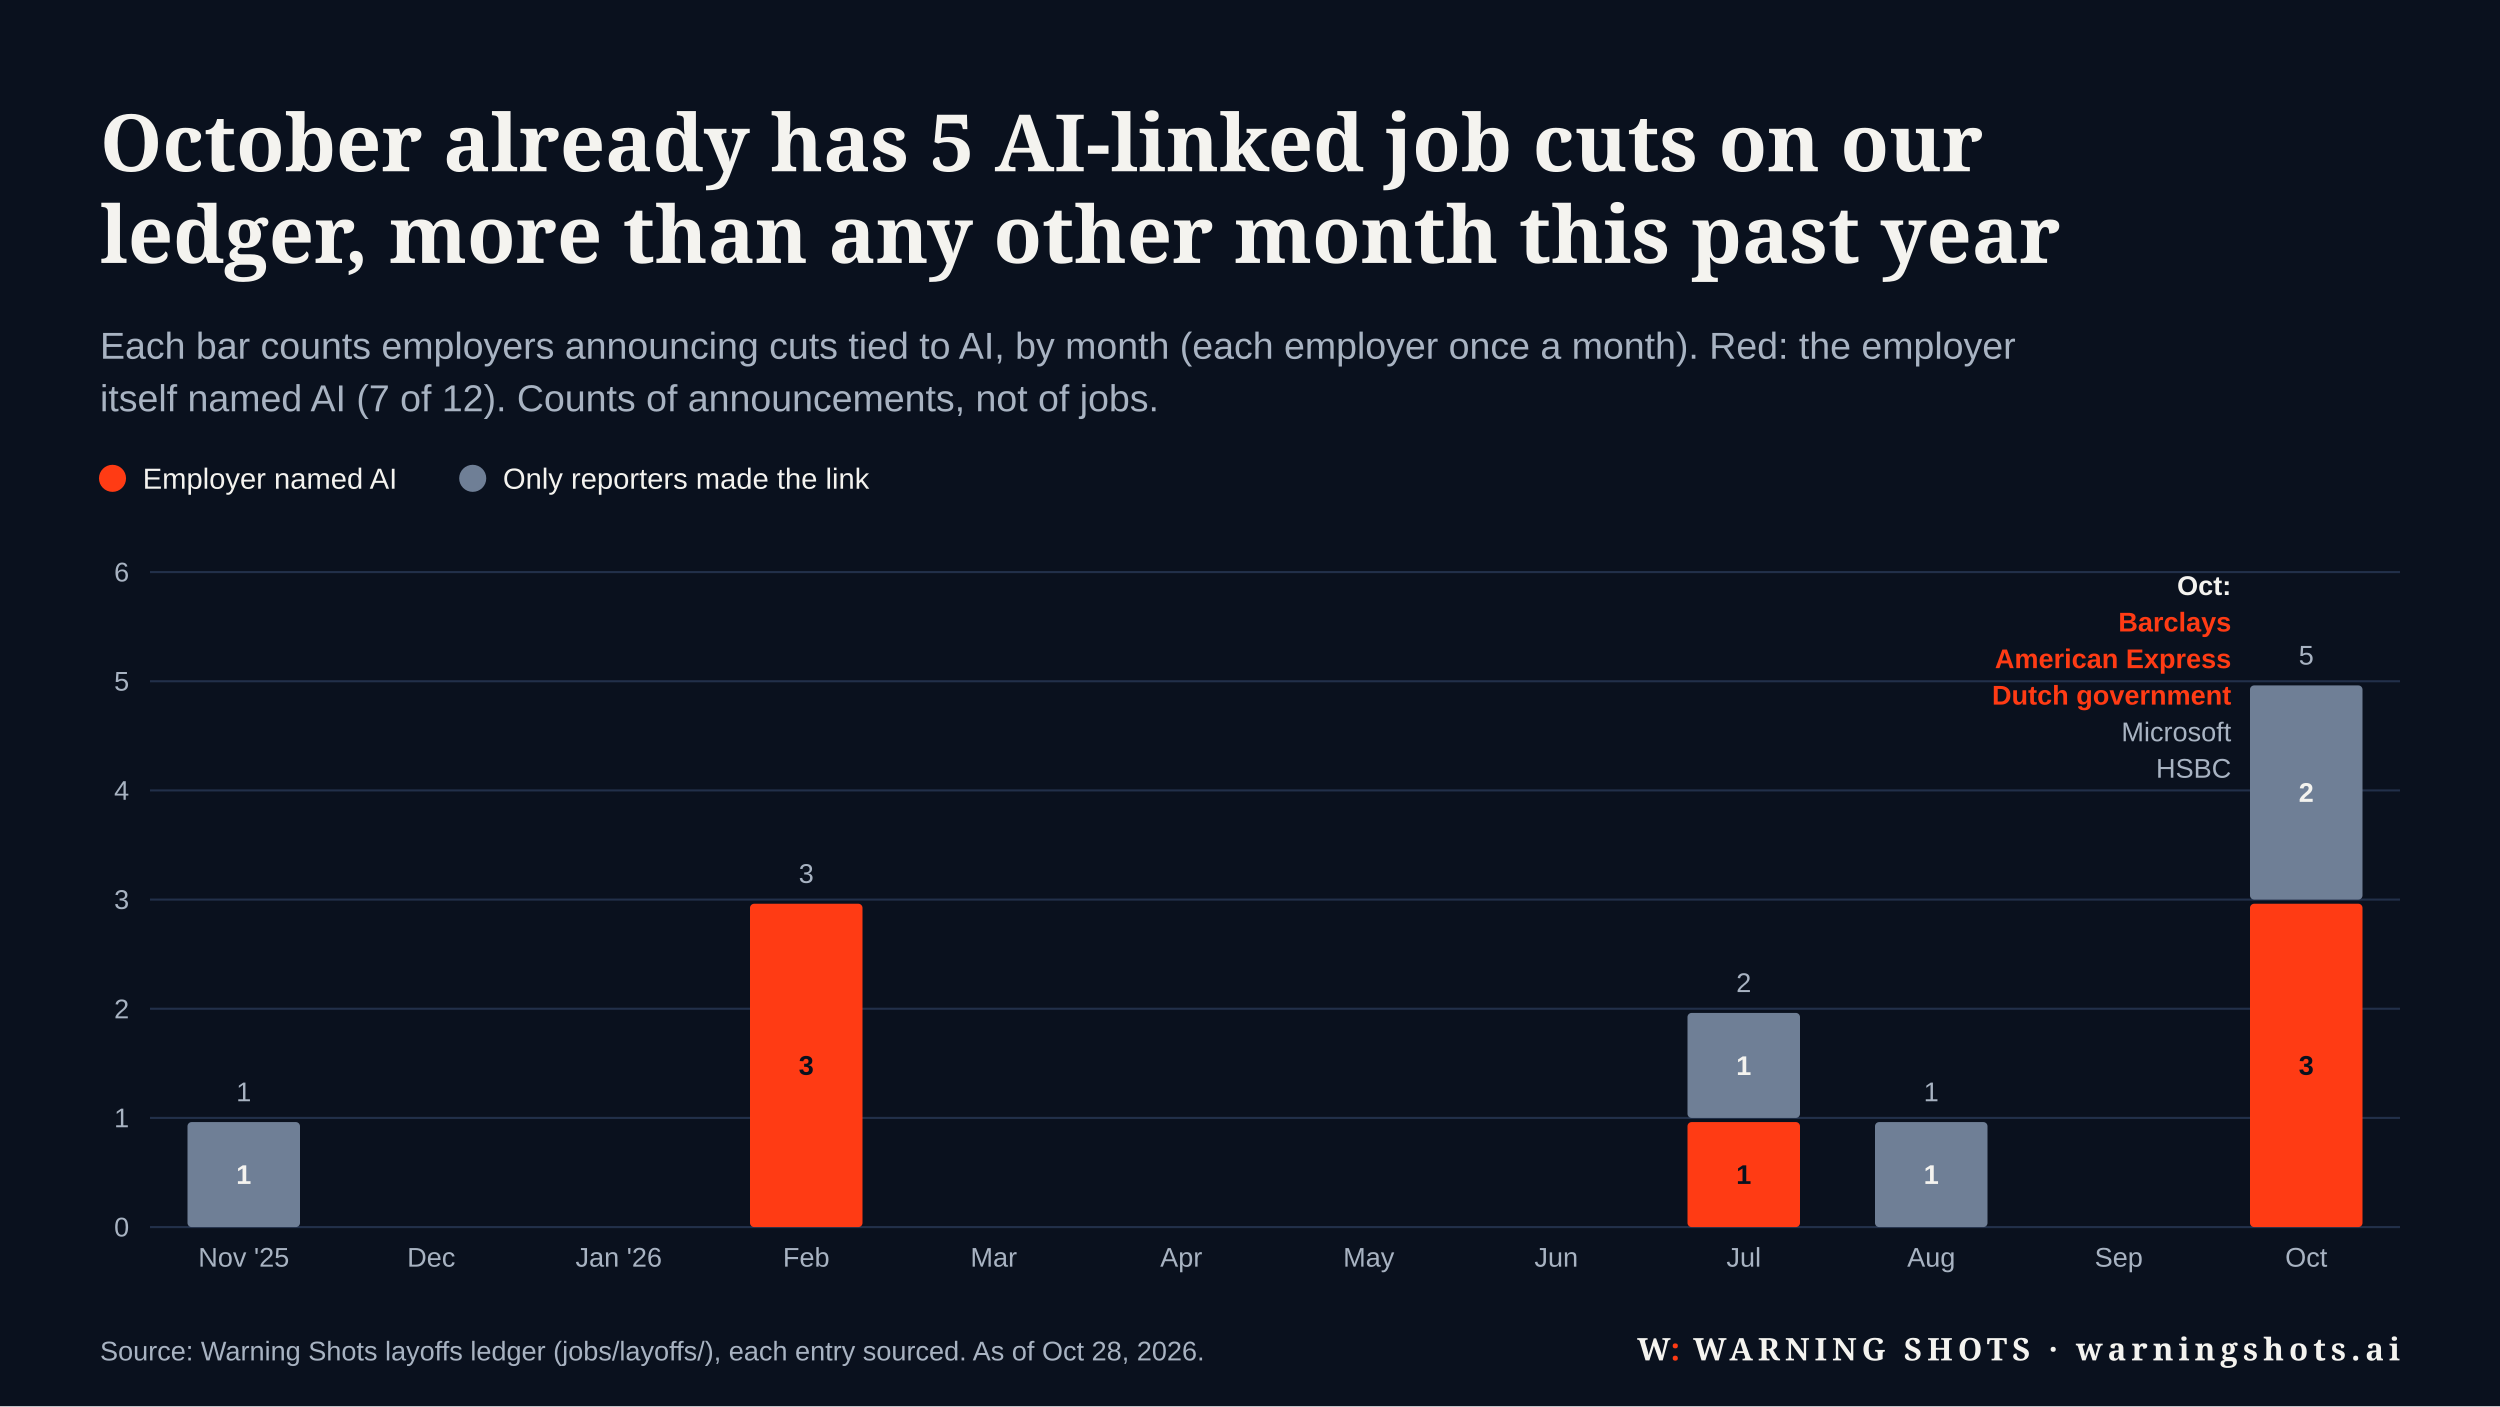
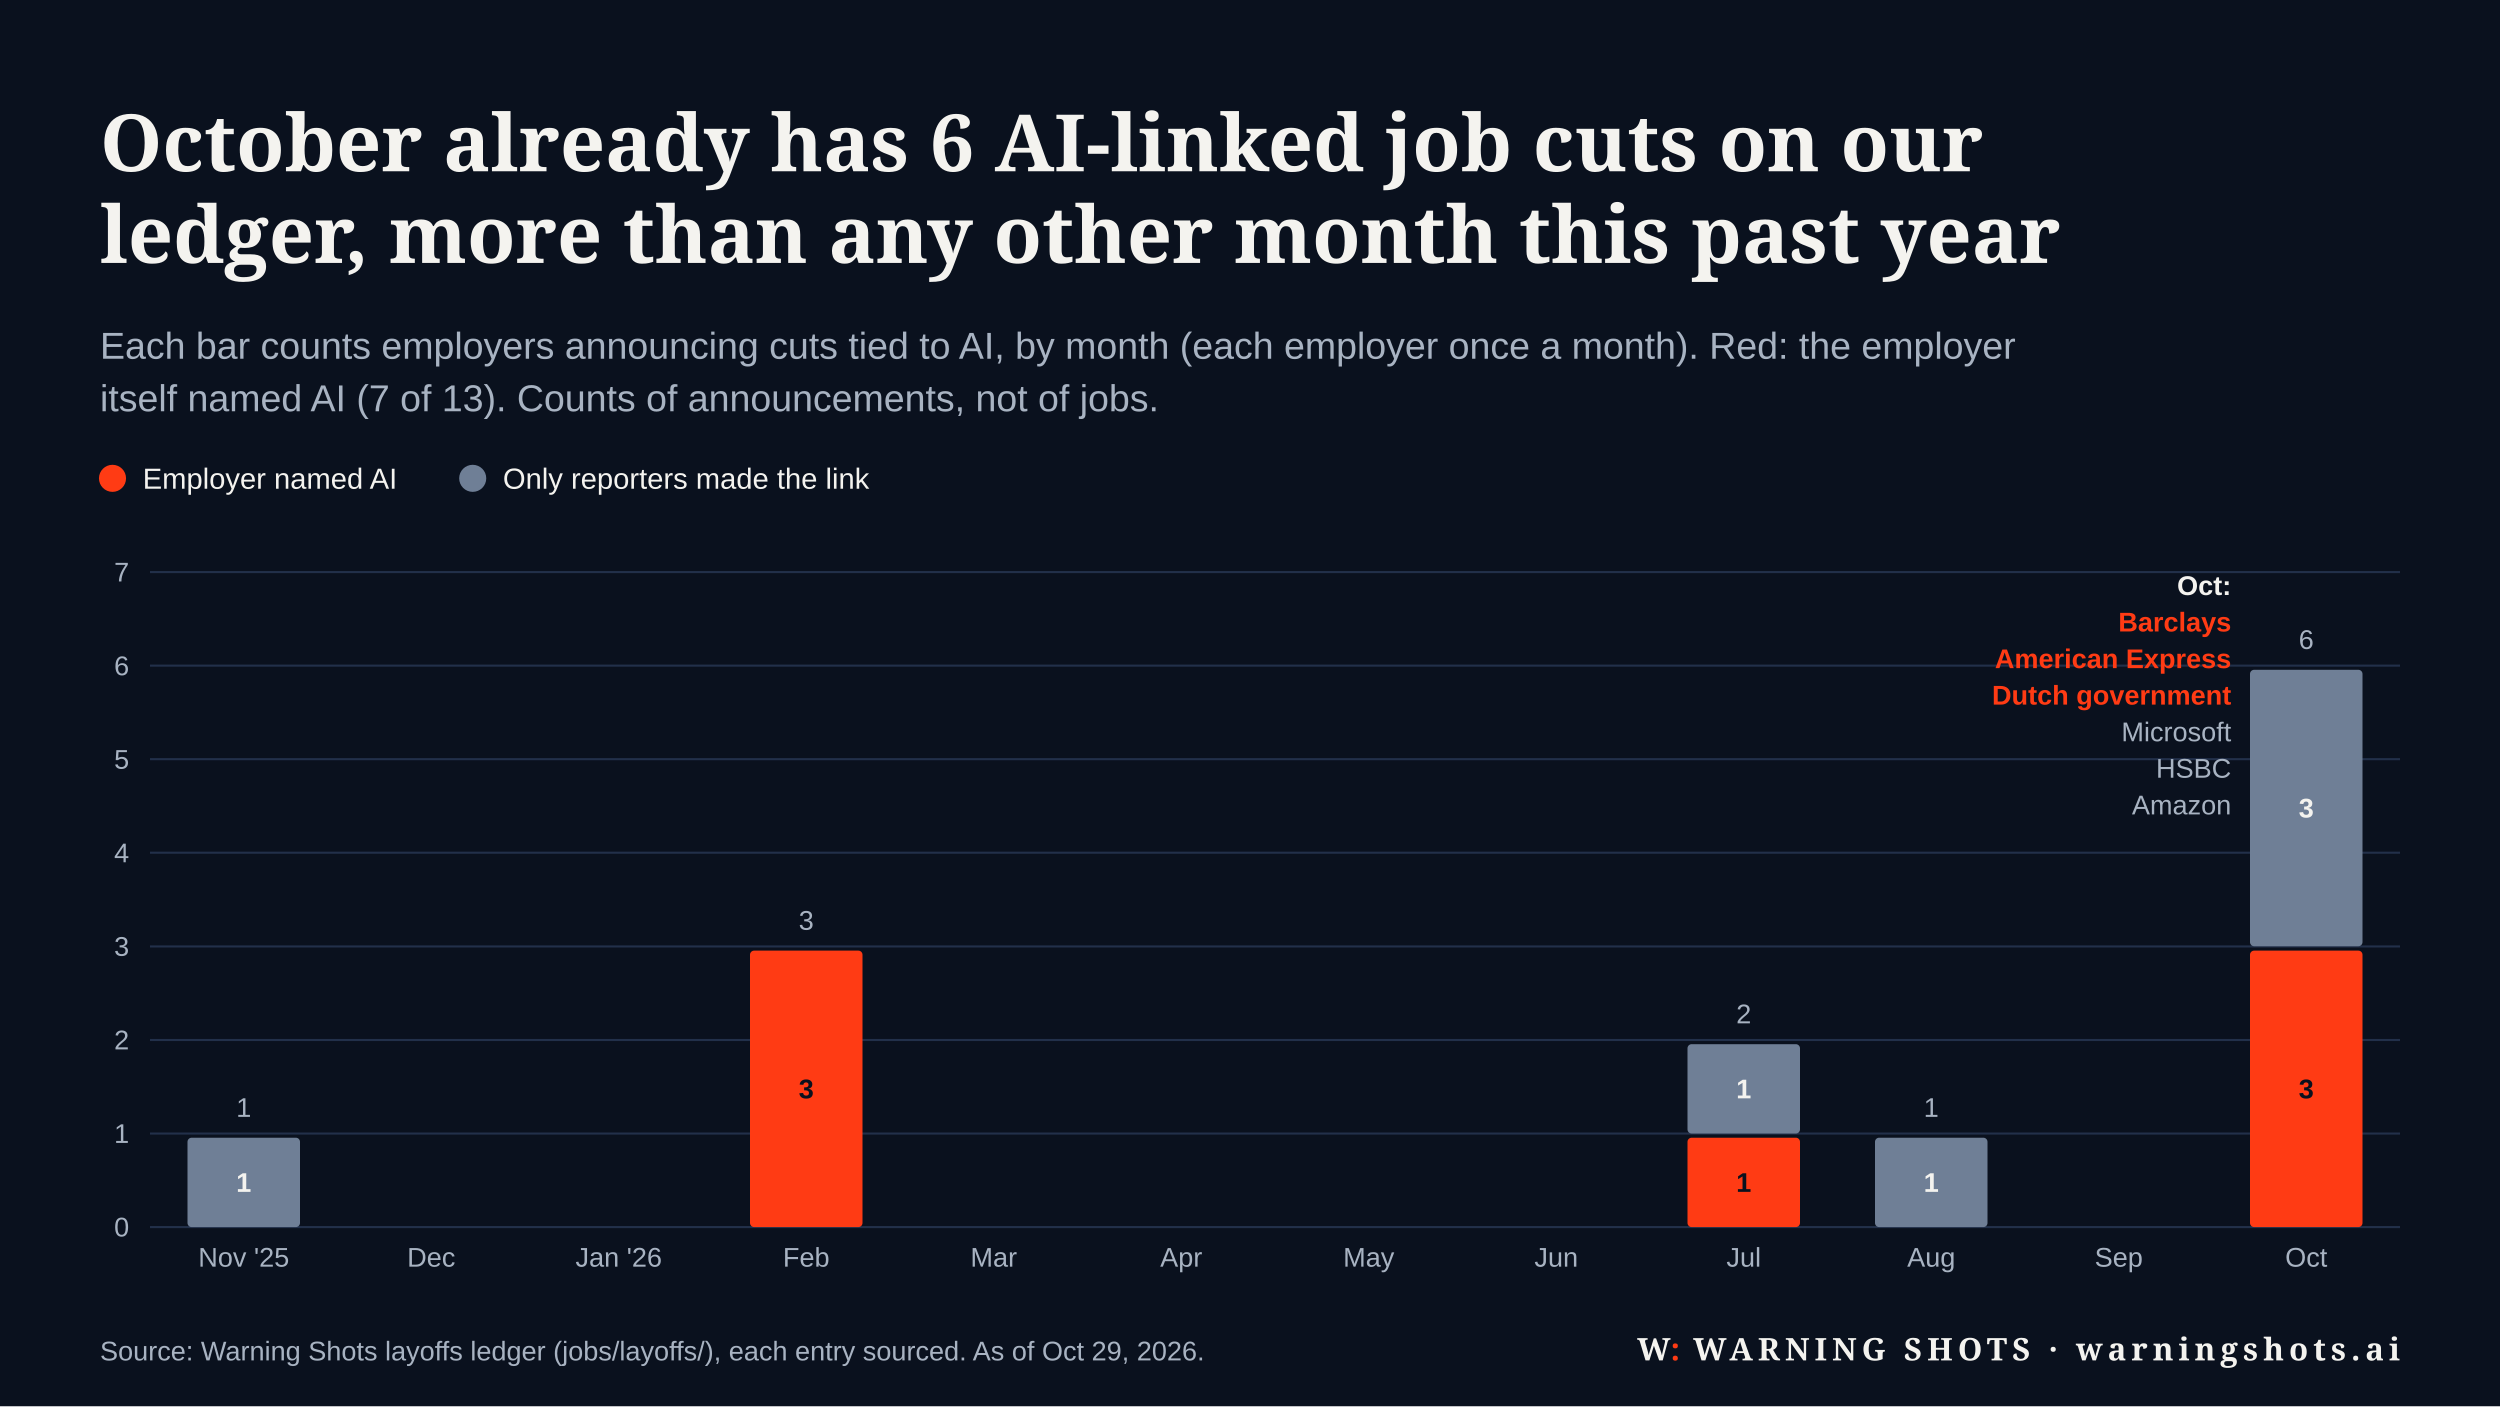
- <svg xmlns="http://www.w3.org/2000/svg" viewBox="0 0 1200 675" role="img" aria-label="AI-linked job-cut announcements per month over 12 months; 6 in the last three months, 6 in the nine before; 7 of 12 company-stated." class="ws-chart">
+ <svg xmlns="http://www.w3.org/2000/svg" viewBox="0 0 1200 675" role="img" aria-label="AI-linked job-cut announcements per month over 12 months; 7 in the last three months, 6 in the nine before; 7 of 13 company-stated." class="ws-chart">
  <rect width="1200" height="675" fill="#0A111E" />
-   <text x="48.0" y="82.2" fill="#F4F3EF" font-family="Playfair, 'Playfair Fallback', Georgia, serif" font-size="38" font-weight="900" text-anchor="start">October already has 5 AI-linked job cuts on our</text>
+   <text x="48.0" y="82.2" fill="#F4F3EF" font-family="Playfair, 'Playfair Fallback', Georgia, serif" font-size="38" font-weight="900" text-anchor="start">October already has 6 AI-linked job cuts on our</text>
  <text x="48.0" y="126.2" fill="#F4F3EF" font-family="Playfair, 'Playfair Fallback', Georgia, serif" font-size="38" font-weight="900" text-anchor="start">ledger, more than any other month this past year</text>
  <text x="48.0" y="172.2" fill="#A8B3C2" font-family="Archivo, 'Archivo Fallback', Arial, sans-serif" font-size="18" font-weight="400" text-anchor="start">Each bar counts employers announcing cuts tied to AI, by month (each employer once a month). Red: the employer</text>
-   <text x="48.0" y="197.4" fill="#A8B3C2" font-family="Archivo, 'Archivo Fallback', Arial, sans-serif" font-size="18" font-weight="400" text-anchor="start">itself named AI (7 of 12). Counts of announcements, not of jobs.</text>
+   <text x="48.0" y="197.4" fill="#A8B3C2" font-family="Archivo, 'Archivo Fallback', Arial, sans-serif" font-size="18" font-weight="400" text-anchor="start">itself named AI (7 of 13). Counts of announcements, not of jobs.</text>
  <circle cx="54" cy="229.6" r="6.5" fill="#FF3B14" />
  <text x="68.5" y="234.6" fill="#F4F3EF" font-family="Archivo, 'Archivo Fallback', Arial, sans-serif" font-size="14" font-weight="400" text-anchor="start">Employer named AI</text>
  <circle cx="226.9" cy="229.6" r="6.5" fill="#6F7F96" />
  <text x="241.4" y="234.6" fill="#F4F3EF" font-family="Archivo, 'Archivo Fallback', Arial, sans-serif" font-size="14" font-weight="400" text-anchor="start">Only reporters made the link</text>
  <line x1="72" x2="1152" y1="589.0" y2="589.0" stroke="#22304A" />
  <text x="62.0" y="593.5" fill="#A8B3C2" font-family="Archivo, 'Archivo Fallback', Arial, sans-serif" font-size="13" font-weight="400" text-anchor="end">0</text>
-   <line x1="72" x2="1152" y1="536.6" y2="536.6" stroke="#22304A" />
-   <text x="62.0" y="541.1" fill="#A8B3C2" font-family="Archivo, 'Archivo Fallback', Arial, sans-serif" font-size="13" font-weight="400" text-anchor="end">1</text>
-   <line x1="72" x2="1152" y1="484.2" y2="484.2" stroke="#22304A" />
-   <text x="62.0" y="488.8" fill="#A8B3C2" font-family="Archivo, 'Archivo Fallback', Arial, sans-serif" font-size="13" font-weight="400" text-anchor="end">2</text>
-   <line x1="72" x2="1152" y1="431.8" y2="431.8" stroke="#22304A" />
-   <text x="62.0" y="436.3" fill="#A8B3C2" font-family="Archivo, 'Archivo Fallback', Arial, sans-serif" font-size="13" font-weight="400" text-anchor="end">3</text>
-   <line x1="72" x2="1152" y1="379.4" y2="379.4" stroke="#22304A" />
-   <text x="62.0" y="383.9" fill="#A8B3C2" font-family="Archivo, 'Archivo Fallback', Arial, sans-serif" font-size="13" font-weight="400" text-anchor="end">4</text>
-   <line x1="72" x2="1152" y1="327.0" y2="327.0" stroke="#22304A" />
-   <text x="62.0" y="331.5" fill="#A8B3C2" font-family="Archivo, 'Archivo Fallback', Arial, sans-serif" font-size="13" font-weight="400" text-anchor="end">5</text>
+   <line x1="72" x2="1152" y1="544.1" y2="544.1" stroke="#22304A" />
+   <text x="62.0" y="548.6" fill="#A8B3C2" font-family="Archivo, 'Archivo Fallback', Arial, sans-serif" font-size="13" font-weight="400" text-anchor="end">1</text>
+   <line x1="72" x2="1152" y1="499.2" y2="499.2" stroke="#22304A" />
+   <text x="62.0" y="503.7" fill="#A8B3C2" font-family="Archivo, 'Archivo Fallback', Arial, sans-serif" font-size="13" font-weight="400" text-anchor="end">2</text>
+   <line x1="72" x2="1152" y1="454.3" y2="454.3" stroke="#22304A" />
+   <text x="62.0" y="458.8" fill="#A8B3C2" font-family="Archivo, 'Archivo Fallback', Arial, sans-serif" font-size="13" font-weight="400" text-anchor="end">3</text>
+   <line x1="72" x2="1152" y1="409.3" y2="409.3" stroke="#22304A" />
+   <text x="62.0" y="413.9" fill="#A8B3C2" font-family="Archivo, 'Archivo Fallback', Arial, sans-serif" font-size="13" font-weight="400" text-anchor="end">4</text>
+   <line x1="72" x2="1152" y1="364.4" y2="364.4" stroke="#22304A" />
+   <text x="62.0" y="369.0" fill="#A8B3C2" font-family="Archivo, 'Archivo Fallback', Arial, sans-serif" font-size="13" font-weight="400" text-anchor="end">5</text>
+   <line x1="72" x2="1152" y1="319.5" y2="319.5" stroke="#22304A" />
+   <text x="62.0" y="324.1" fill="#A8B3C2" font-family="Archivo, 'Archivo Fallback', Arial, sans-serif" font-size="13" font-weight="400" text-anchor="end">6</text>
  <line x1="72" x2="1152" y1="274.6" y2="274.6" stroke="#22304A" />
-   <text x="62.0" y="279.1" fill="#A8B3C2" font-family="Archivo, 'Archivo Fallback', Arial, sans-serif" font-size="13" font-weight="400" text-anchor="end">6</text>
-   <rect x="90.0" y="538.6" width="54.0" height="50.4" rx="2" fill="#6F7F96" />
-   <text x="117.0" y="568.3" fill="#F4F3EF" font-family="Archivo, 'Archivo Fallback', Arial, sans-serif" font-size="13" font-weight="700" text-anchor="middle">1</text>
-   <text x="117.0" y="528.6" fill="#A8B3C2" font-family="Archivo, 'Archivo Fallback', Arial, sans-serif" font-size="13" font-weight="400" text-anchor="middle">1</text>
+   <text x="62.0" y="279.1" fill="#A8B3C2" font-family="Archivo, 'Archivo Fallback', Arial, sans-serif" font-size="13" font-weight="400" text-anchor="end">7</text>
+   <rect x="90.0" y="546.1" width="54.0" height="42.9" rx="2" fill="#6F7F96" />
+   <text x="117.0" y="572.1" fill="#F4F3EF" font-family="Archivo, 'Archivo Fallback', Arial, sans-serif" font-size="13" font-weight="700" text-anchor="middle">1</text>
+   <text x="117.0" y="536.1" fill="#A8B3C2" font-family="Archivo, 'Archivo Fallback', Arial, sans-serif" font-size="13" font-weight="400" text-anchor="middle">1</text>
  <text x="117.0" y="608.0" fill="#A8B3C2" font-family="Archivo, 'Archivo Fallback', Arial, sans-serif" font-size="13" font-weight="400" text-anchor="middle">Nov '25</text>
  <text x="207.0" y="608.0" fill="#A8B3C2" font-family="Archivo, 'Archivo Fallback', Arial, sans-serif" font-size="13" font-weight="400" text-anchor="middle">Dec</text>
  <text x="297.0" y="608.0" fill="#A8B3C2" font-family="Archivo, 'Archivo Fallback', Arial, sans-serif" font-size="13" font-weight="400" text-anchor="middle">Jan '26</text>
-   <rect x="360.0" y="433.8" width="54.0" height="155.2" rx="2" fill="#FF3B14" />
-   <text x="387.0" y="515.9" fill="#0A111E" font-family="Archivo, 'Archivo Fallback', Arial, sans-serif" font-size="13" font-weight="700" text-anchor="middle">3</text>
-   <text x="387.0" y="423.8" fill="#A8B3C2" font-family="Archivo, 'Archivo Fallback', Arial, sans-serif" font-size="13" font-weight="400" text-anchor="middle">3</text>
+   <rect x="360.0" y="456.3" width="54.0" height="132.7" rx="2" fill="#FF3B14" />
+   <text x="387.0" y="527.2" fill="#0A111E" font-family="Archivo, 'Archivo Fallback', Arial, sans-serif" font-size="13" font-weight="700" text-anchor="middle">3</text>
+   <text x="387.0" y="446.3" fill="#A8B3C2" font-family="Archivo, 'Archivo Fallback', Arial, sans-serif" font-size="13" font-weight="400" text-anchor="middle">3</text>
  <text x="387.0" y="608.0" fill="#A8B3C2" font-family="Archivo, 'Archivo Fallback', Arial, sans-serif" font-size="13" font-weight="400" text-anchor="middle">Feb</text>
  <text x="477.0" y="608.0" fill="#A8B3C2" font-family="Archivo, 'Archivo Fallback', Arial, sans-serif" font-size="13" font-weight="400" text-anchor="middle">Mar</text>
  <text x="567.0" y="608.0" fill="#A8B3C2" font-family="Archivo, 'Archivo Fallback', Arial, sans-serif" font-size="13" font-weight="400" text-anchor="middle">Apr</text>
  <text x="657.0" y="608.0" fill="#A8B3C2" font-family="Archivo, 'Archivo Fallback', Arial, sans-serif" font-size="13" font-weight="400" text-anchor="middle">May</text>
  <text x="747.0" y="608.0" fill="#A8B3C2" font-family="Archivo, 'Archivo Fallback', Arial, sans-serif" font-size="13" font-weight="400" text-anchor="middle">Jun</text>
-   <rect x="810.0" y="538.6" width="54.0" height="50.4" rx="2" fill="#FF3B14" />
-   <text x="837.0" y="568.3" fill="#0A111E" font-family="Archivo, 'Archivo Fallback', Arial, sans-serif" font-size="13" font-weight="700" text-anchor="middle">1</text>
-   <rect x="810.0" y="486.2" width="54.0" height="50.4" rx="2" fill="#6F7F96" />
-   <text x="837.0" y="516.0" fill="#F4F3EF" font-family="Archivo, 'Archivo Fallback', Arial, sans-serif" font-size="13" font-weight="700" text-anchor="middle">1</text>
-   <text x="837.0" y="476.2" fill="#A8B3C2" font-family="Archivo, 'Archivo Fallback', Arial, sans-serif" font-size="13" font-weight="400" text-anchor="middle">2</text>
+   <rect x="810.0" y="546.1" width="54.0" height="42.9" rx="2" fill="#FF3B14" />
+   <text x="837.0" y="572.1" fill="#0A111E" font-family="Archivo, 'Archivo Fallback', Arial, sans-serif" font-size="13" font-weight="700" text-anchor="middle">1</text>
+   <rect x="810.0" y="501.2" width="54.0" height="42.9" rx="2" fill="#6F7F96" />
+   <text x="837.0" y="527.2" fill="#F4F3EF" font-family="Archivo, 'Archivo Fallback', Arial, sans-serif" font-size="13" font-weight="700" text-anchor="middle">1</text>
+   <text x="837.0" y="491.2" fill="#A8B3C2" font-family="Archivo, 'Archivo Fallback', Arial, sans-serif" font-size="13" font-weight="400" text-anchor="middle">2</text>
  <text x="837.0" y="608.0" fill="#A8B3C2" font-family="Archivo, 'Archivo Fallback', Arial, sans-serif" font-size="13" font-weight="400" text-anchor="middle">Jul</text>
-   <rect x="900.0" y="538.6" width="54.0" height="50.4" rx="2" fill="#6F7F96" />
-   <text x="927.0" y="568.3" fill="#F4F3EF" font-family="Archivo, 'Archivo Fallback', Arial, sans-serif" font-size="13" font-weight="700" text-anchor="middle">1</text>
-   <text x="927.0" y="528.6" fill="#A8B3C2" font-family="Archivo, 'Archivo Fallback', Arial, sans-serif" font-size="13" font-weight="400" text-anchor="middle">1</text>
+   <rect x="900.0" y="546.1" width="54.0" height="42.9" rx="2" fill="#6F7F96" />
+   <text x="927.0" y="572.1" fill="#F4F3EF" font-family="Archivo, 'Archivo Fallback', Arial, sans-serif" font-size="13" font-weight="700" text-anchor="middle">1</text>
+   <text x="927.0" y="536.1" fill="#A8B3C2" font-family="Archivo, 'Archivo Fallback', Arial, sans-serif" font-size="13" font-weight="400" text-anchor="middle">1</text>
  <text x="927.0" y="608.0" fill="#A8B3C2" font-family="Archivo, 'Archivo Fallback', Arial, sans-serif" font-size="13" font-weight="400" text-anchor="middle">Aug</text>
  <text x="1017.0" y="608.0" fill="#A8B3C2" font-family="Archivo, 'Archivo Fallback', Arial, sans-serif" font-size="13" font-weight="400" text-anchor="middle">Sep</text>
-   <rect x="1080.0" y="433.8" width="54.0" height="155.2" rx="2" fill="#FF3B14" />
-   <text x="1107.0" y="515.9" fill="#0A111E" font-family="Archivo, 'Archivo Fallback', Arial, sans-serif" font-size="13" font-weight="700" text-anchor="middle">3</text>
-   <rect x="1080.0" y="329.0" width="54.0" height="102.8" rx="2" fill="#6F7F96" />
-   <text x="1107.0" y="384.9" fill="#F4F3EF" font-family="Archivo, 'Archivo Fallback', Arial, sans-serif" font-size="13" font-weight="700" text-anchor="middle">2</text>
-   <text x="1107.0" y="319.0" fill="#A8B3C2" font-family="Archivo, 'Archivo Fallback', Arial, sans-serif" font-size="13" font-weight="400" text-anchor="middle">5</text>
+   <rect x="1080.0" y="456.3" width="54.0" height="132.7" rx="2" fill="#FF3B14" />
+   <text x="1107.0" y="527.2" fill="#0A111E" font-family="Archivo, 'Archivo Fallback', Arial, sans-serif" font-size="13" font-weight="700" text-anchor="middle">3</text>
+   <rect x="1080.0" y="321.5" width="54.0" height="132.7" rx="2" fill="#6F7F96" />
+   <text x="1107.0" y="392.4" fill="#F4F3EF" font-family="Archivo, 'Archivo Fallback', Arial, sans-serif" font-size="13" font-weight="700" text-anchor="middle">3</text>
+   <text x="1107.0" y="311.5" fill="#A8B3C2" font-family="Archivo, 'Archivo Fallback', Arial, sans-serif" font-size="13" font-weight="400" text-anchor="middle">6</text>
  <text x="1107.0" y="608.0" fill="#A8B3C2" font-family="Archivo, 'Archivo Fallback', Arial, sans-serif" font-size="13" font-weight="400" text-anchor="middle">Oct</text>
  <text x="1071.0" y="285.6" fill="#F4F3EF" font-family="Archivo, 'Archivo Fallback', Arial, sans-serif" font-size="13" font-weight="700" text-anchor="end">Oct:</text>
  <text x="1071.0" y="303.1" fill="#FF3B14" font-family="Archivo, 'Archivo Fallback', Arial, sans-serif" font-size="13" font-weight="600" text-anchor="end">Barclays</text>
  <text x="1071.0" y="320.7" fill="#FF3B14" font-family="Archivo, 'Archivo Fallback', Arial, sans-serif" font-size="13" font-weight="600" text-anchor="end">American Express</text>
  <text x="1071.0" y="338.2" fill="#FF3B14" font-family="Archivo, 'Archivo Fallback', Arial, sans-serif" font-size="13" font-weight="600" text-anchor="end">Dutch government</text>
  <text x="1071.0" y="355.8" fill="#A8B3C2" font-family="Archivo, 'Archivo Fallback', Arial, sans-serif" font-size="13" font-weight="400" text-anchor="end">Microsoft</text>
  <text x="1071.0" y="373.3" fill="#A8B3C2" font-family="Archivo, 'Archivo Fallback', Arial, sans-serif" font-size="13" font-weight="400" text-anchor="end">HSBC</text>
-   <text x="48.0" y="653.0" fill="#A8B3C2" font-family="Archivo, 'Archivo Fallback', Arial, sans-serif" font-size="13" font-weight="400" text-anchor="start">Source: Warning Shots layoffs ledger (jobs/layoffs/), each entry sourced. As of Oct 28, 2026.</text>
+   <text x="1071.0" y="390.9" fill="#A8B3C2" font-family="Archivo, 'Archivo Fallback', Arial, sans-serif" font-size="13" font-weight="400" text-anchor="end">Amazon</text>
+   <text x="48.0" y="653.0" fill="#A8B3C2" font-family="Archivo, 'Archivo Fallback', Arial, sans-serif" font-size="13" font-weight="400" text-anchor="start">Source: Warning Shots layoffs ledger (jobs/layoffs/), each entry sourced. As of Oct 29, 2026.</text>
  <text x="1152" y="653" text-anchor="end" fill="#F4F3EF" font-family="Playfair, 'Playfair Fallback', Georgia, serif" font-weight="700" font-size="15" letter-spacing="2.4">W<tspan fill="#FF3B14">:</tspan> WARNING SHOTS · warningshots.ai</text>
</svg>
